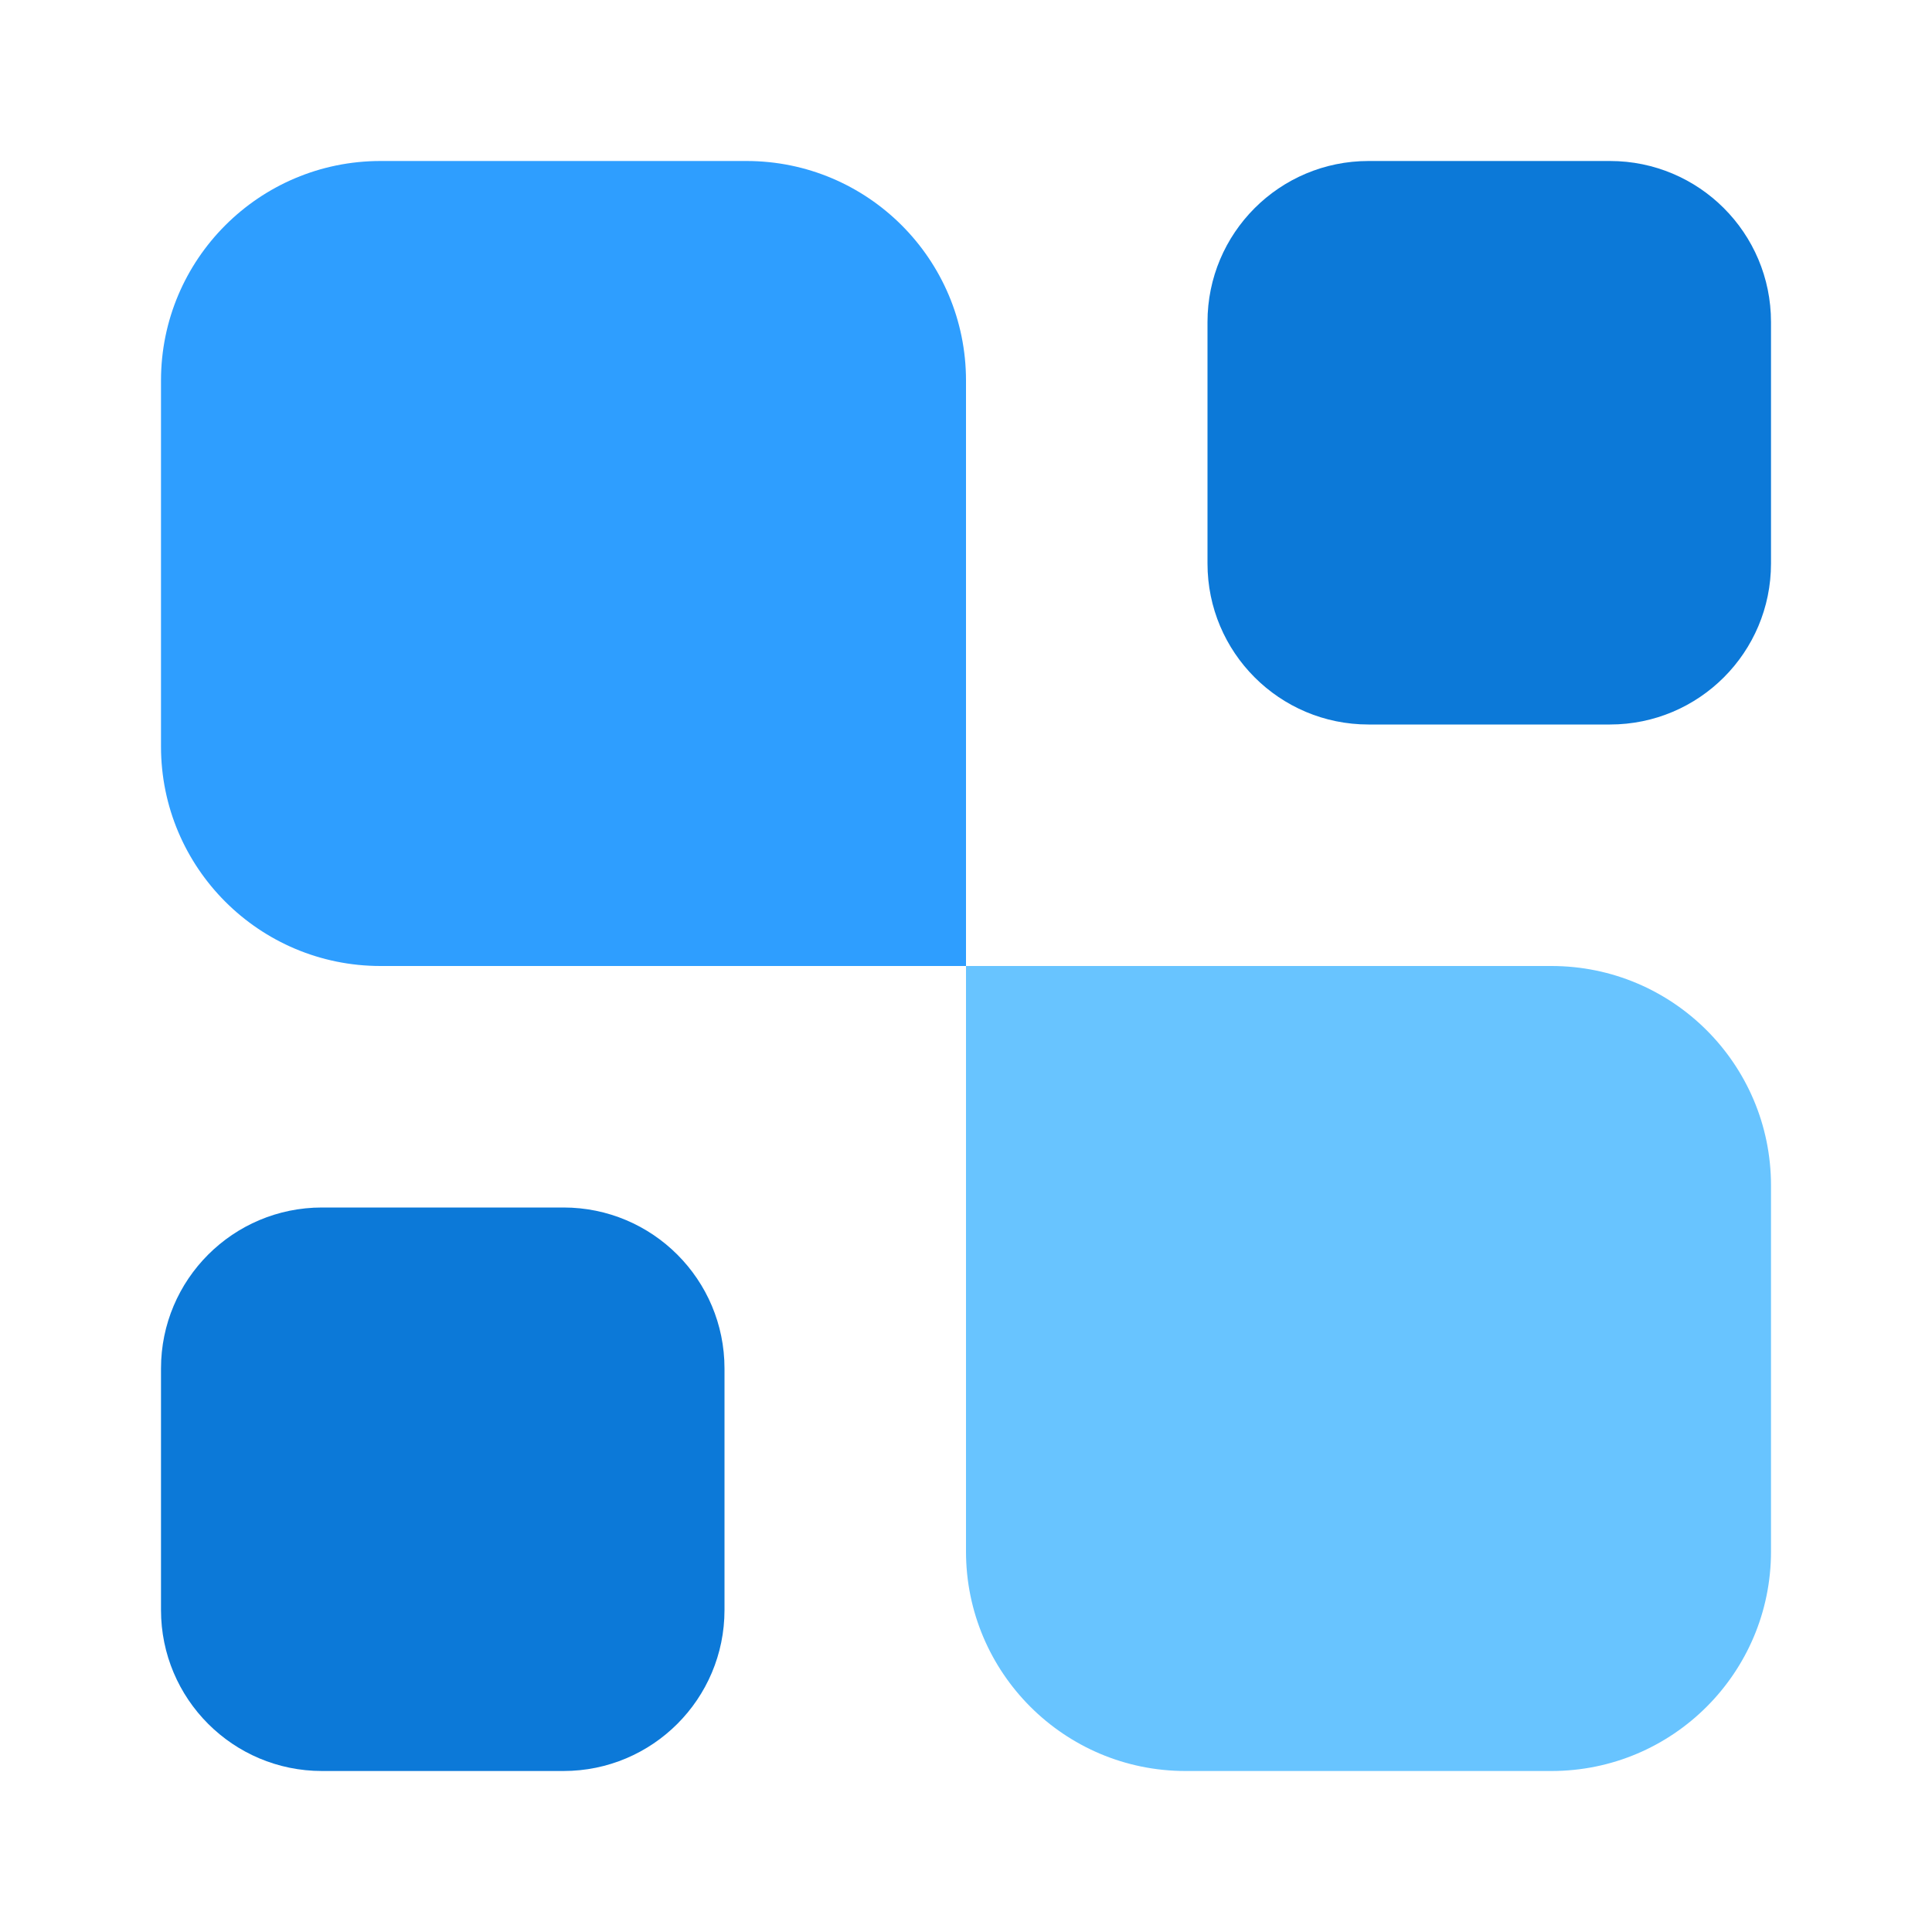
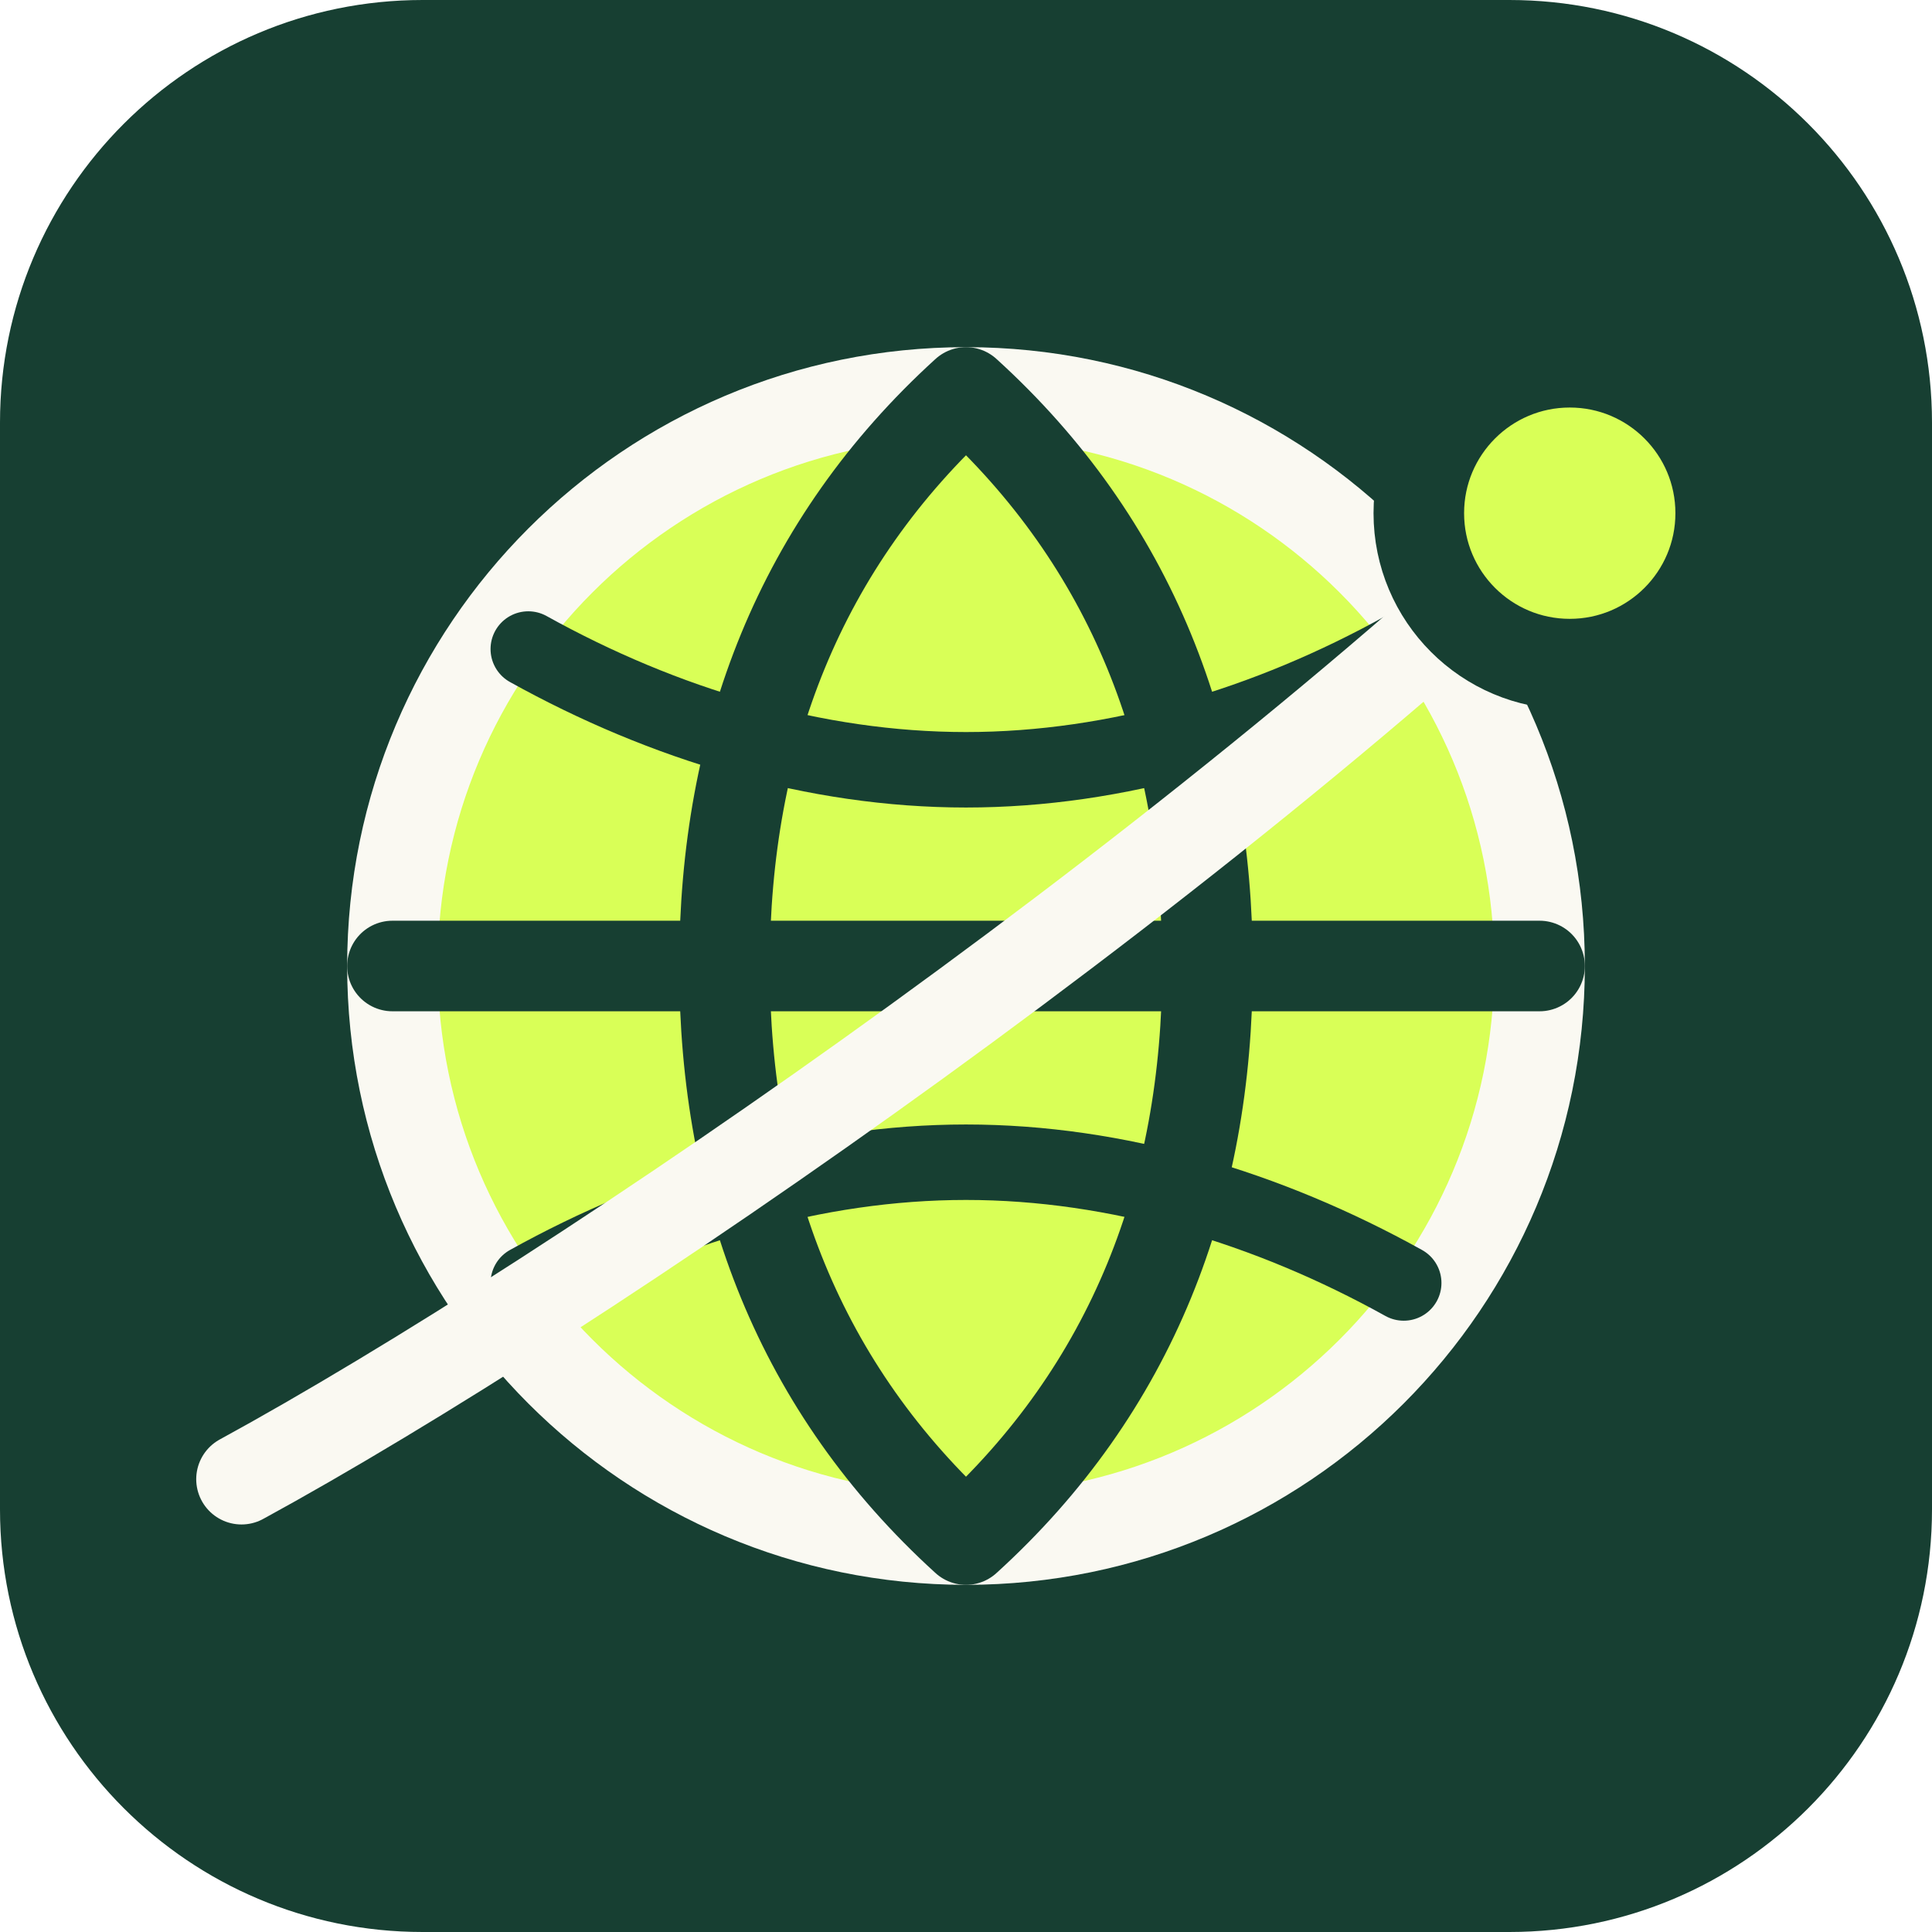
- <svg xmlns="http://www.w3.org/2000/svg" width="24" height="24" viewBox="0 0 24 24" fill="none">
-   <path d="M22 19.273C22 20.779 20.779 22 19.273 22H14.727C13.221 22 12 20.779 12 19.273V12H19.273C20.779 12 22 13.221 22 14.727V19.273Z" fill="#68C4FF" />
-   <path d="M20 2C21.105 2 22 2.895 22 4V7C22 8.105 21.105 9 20 9H17C15.895 9 15 8.105 15 7V4C15 2.895 15.895 2 17 2H20Z" fill="#0C79D8" />
-   <path d="M7 15C8.105 15 9 15.895 9 17V20C9 21.105 8.105 22 7 22H4C2.895 22 2 21.105 2 20V17C2 15.895 2.895 15 4 15H7Z" fill="#0C79D8" />
-   <path d="M12 12H4.727C3.221 12 2 10.779 2 9.273V4.727C2 3.221 3.221 2 4.727 2H9.273C10.779 2 12 3.221 12 4.727V12Z" fill="#2E9EFF" />
+ <svg xmlns="http://www.w3.org/2000/svg" width="64" height="64" viewBox="0 0 64 64" fill="none">
+   <rect width="64" height="64" rx="14" fill="#173F32" />
+   <circle cx="32" cy="32" r="19" fill="#D9FF57" stroke="#FAF9F2" stroke-width="3" />
+   <path d="M13 32H51M32 13C26.5 18 24 24.5 24 32C24 39.5 26.5 46 32 51M32 13C37.5 18 40 24.5 40 32C40 39.5 37.5 46 32 51" stroke="#173F32" stroke-width="3" stroke-linecap="round" />
+   <path d="M17.5 21.5C22 24 27 25.5 32 25.5C37 25.5 42 24 46.5 21.5M17.5 42.5C22 40 27 38.5 32 38.5C37 38.5 42 40 46.5 42.5" stroke="#173F32" stroke-width="2.5" stroke-linecap="round" />
+   <path d="M8 49C19 43 41 28 55 14" stroke="#FAF9F2" stroke-width="3" stroke-linecap="round" />
+   <circle cx="52" cy="17" r="5" fill="#D9FF57" stroke="#173F32" stroke-width="3" />
</svg>
